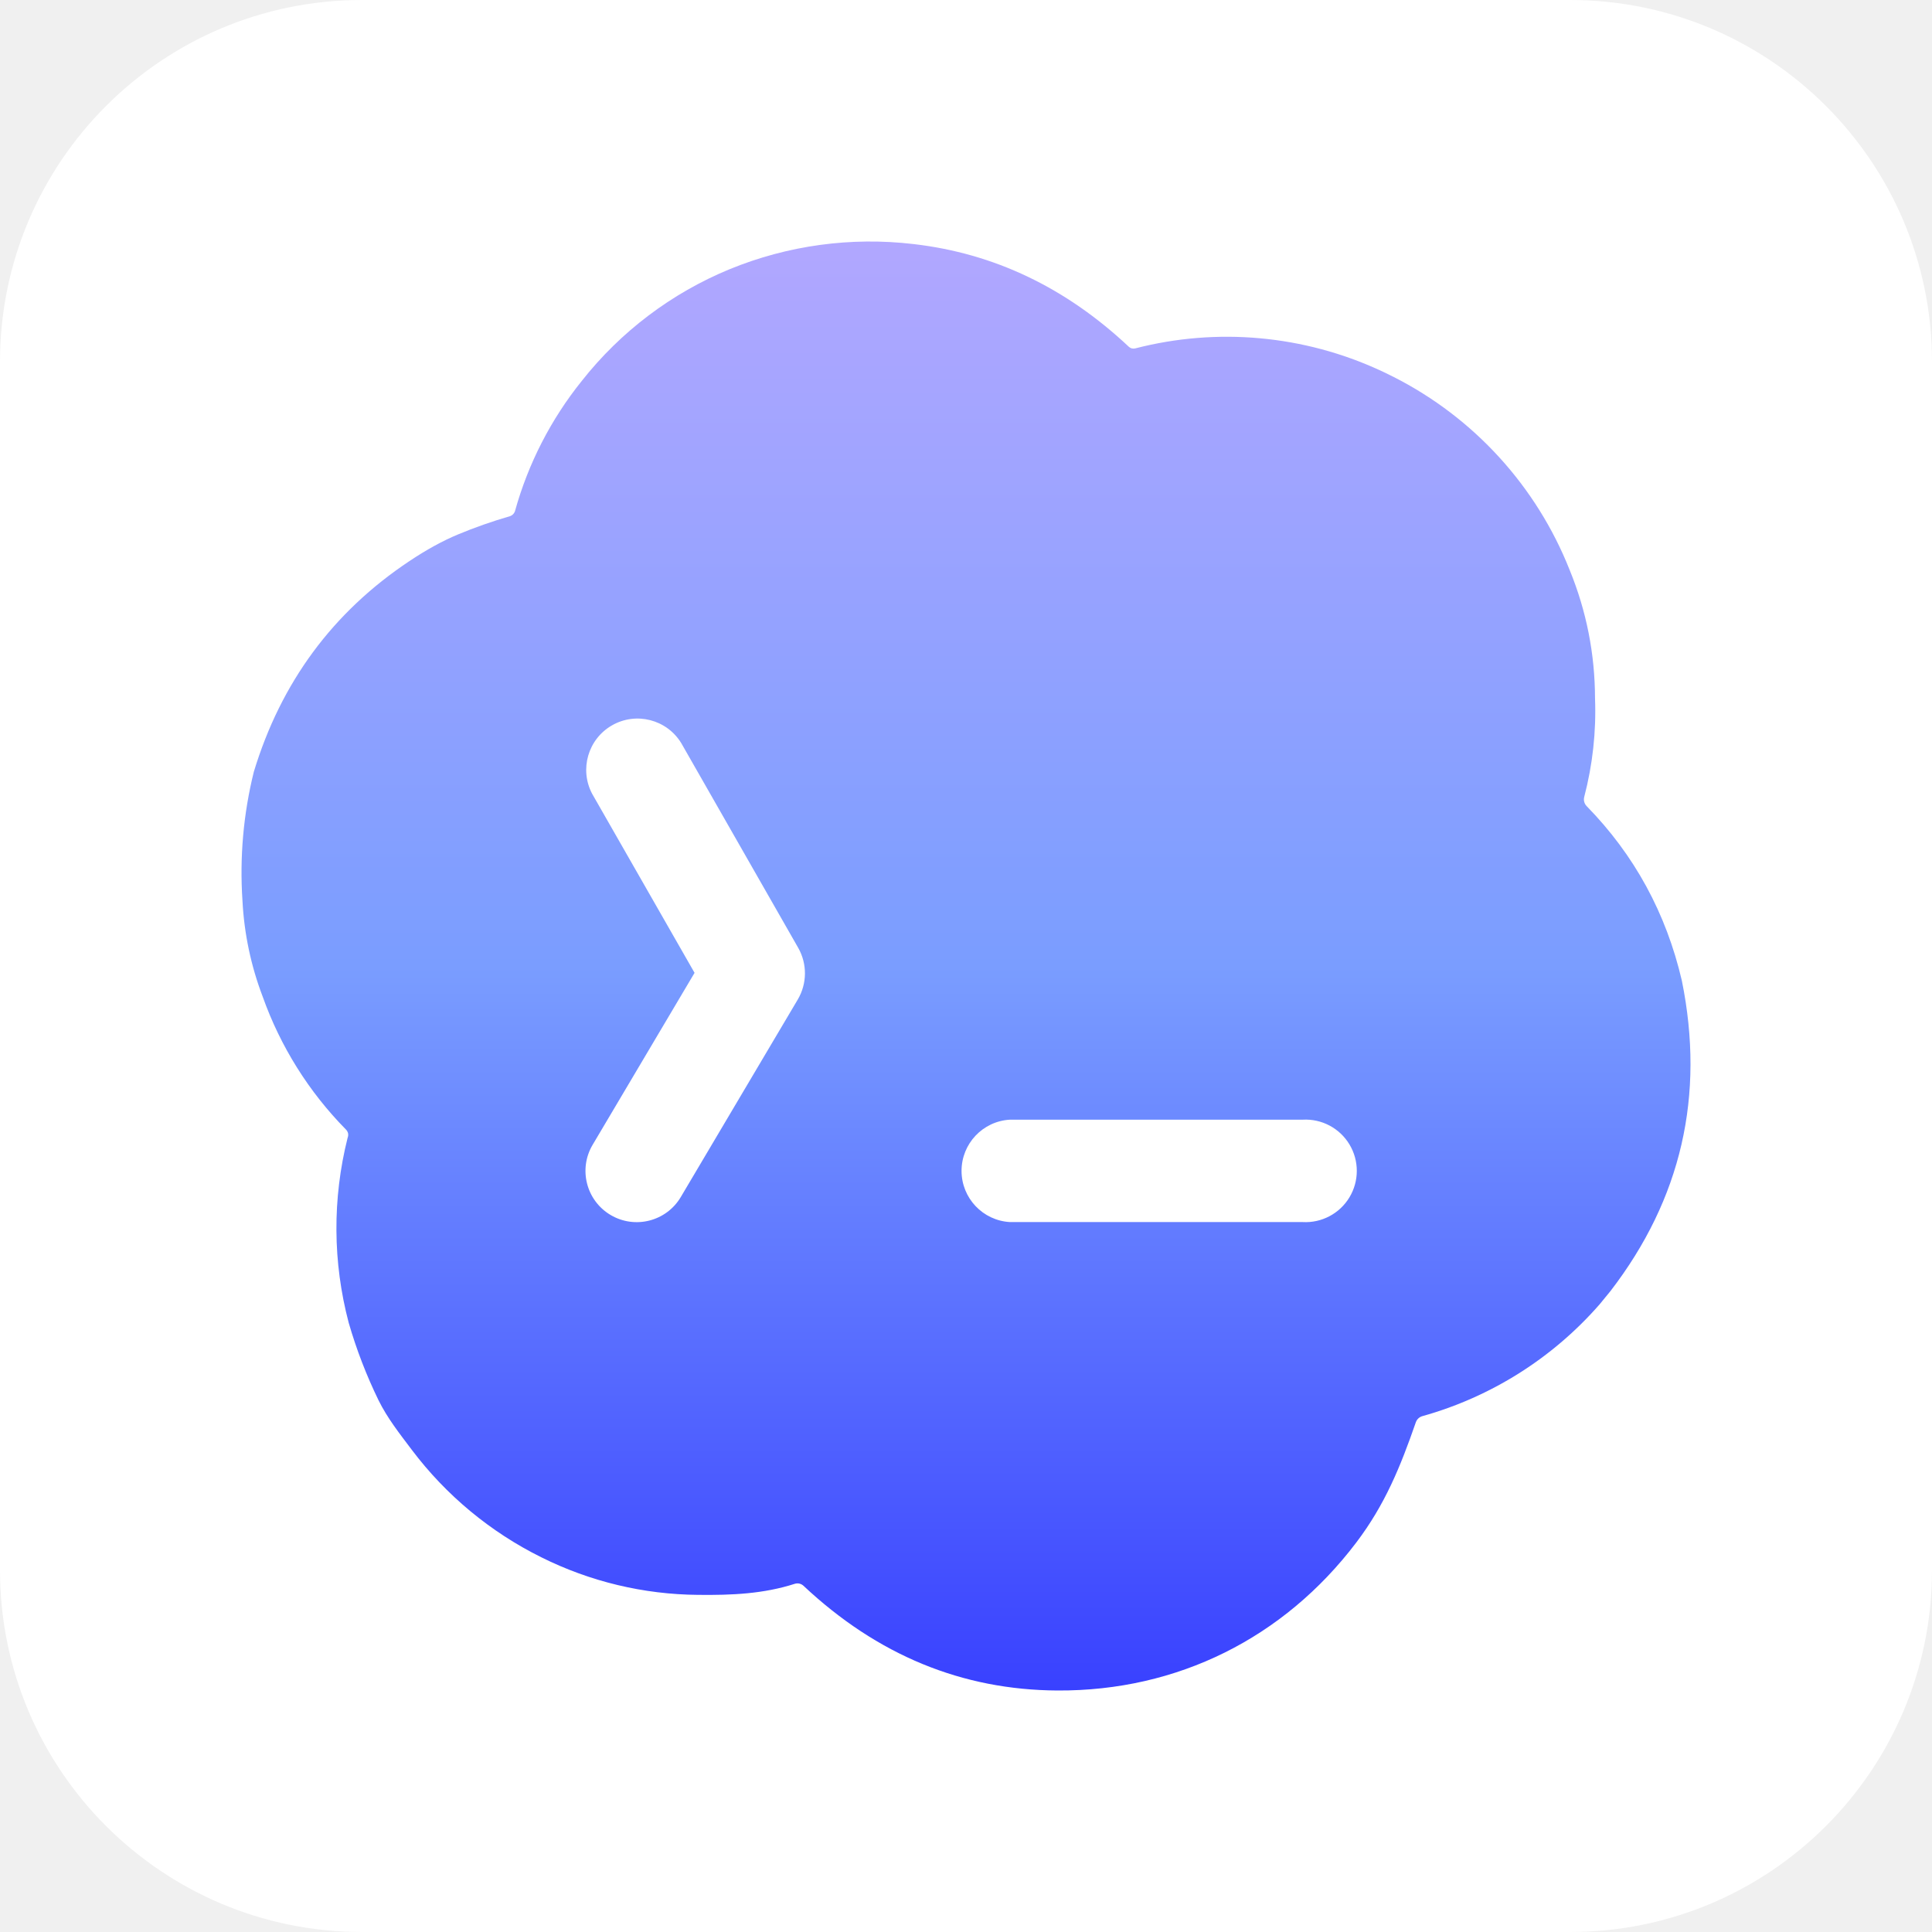
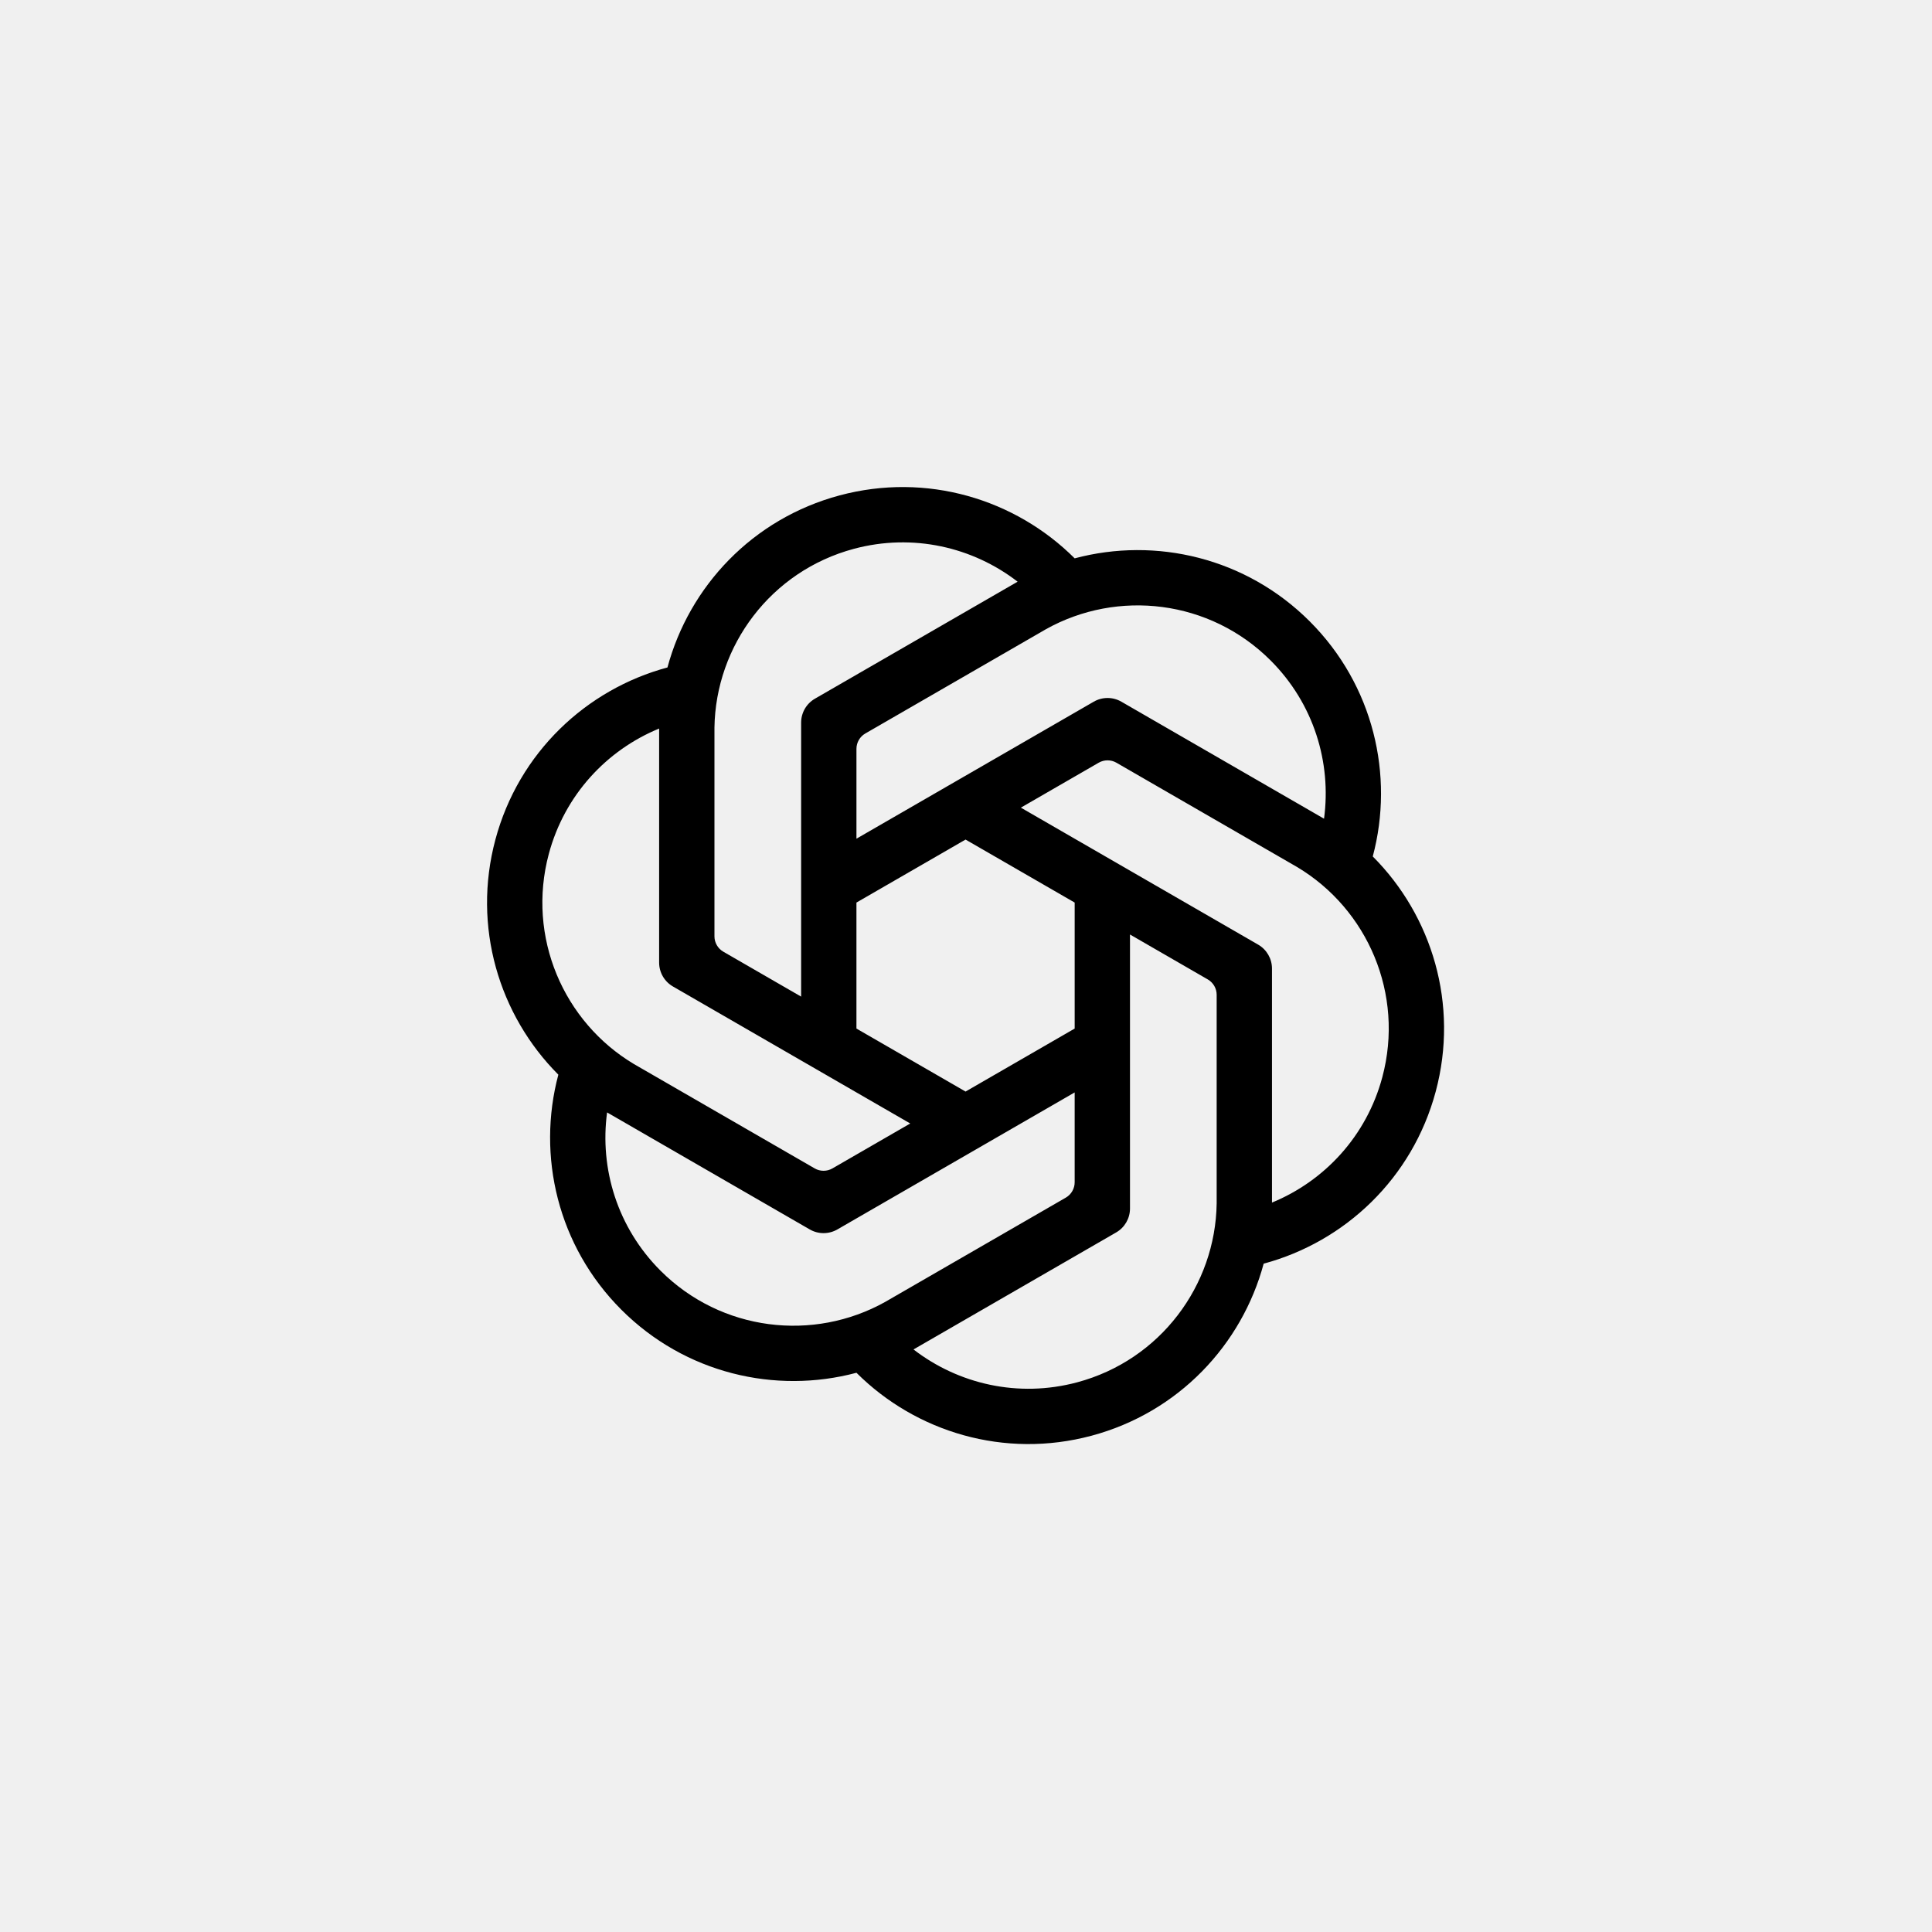
- <svg xmlns="http://www.w3.org/2000/svg" viewBox="0 0 24 24">
-   <path fill="#fff" d="M19.503 0H4.496A4.496 4.496 0 0 0 0 4.496v15.007A4.496 4.496 0 0 0 4.496 24h15.007A4.496 4.496 0 0 0 24 19.503V4.496A4.496 4.496 0 0 0 19.503 0" />
-   <path fill="url(#a)" d="M9.064 3.344a4.6 4.6 0 0 1 2.285-.312q1.5.173 2.673 1.275.016.015.037.021a.1.1 0 0 0 .043 0 4.55 4.55 0 0 1 3.046.275l.047.022.116.057a4.58 4.58 0 0 1 2.188 2.399q.313.765.315 1.595a4.2 4.2 0 0 1-.134 1.223.12.12 0 0 0 .03.115q.89.91 1.183 2.17.433 2.138-.887 3.854l-.136.166a4.55 4.55 0 0 1-2.201 1.388.12.12 0 0 0-.081.076c-.191.551-.383 1.023-.74 1.494-.9 1.187-2.222 1.846-3.711 1.838q-1.78-.009-3.157-1.302a.11.11 0 0 0-.105-.024c-.388.125-.78.143-1.204.138a4.44 4.44 0 0 1-1.945-.466 4.54 4.54 0 0 1-1.61-1.335c-.152-.202-.303-.392-.414-.617a6 6 0 0 1-.37-.961 4.6 4.6 0 0 1-.014-2.298.1.1 0 0 0 .006-.056.1.1 0 0 0-.027-.048 4.5 4.5 0 0 1-1.034-1.651 3.9 3.9 0 0 1-.251-1.192 5.2 5.2 0 0 1 .141-1.6Q3.659 7.92 5.086 6.97q.318-.212.601-.33a6 6 0 0 1 .646-.227.1.1 0 0 0 .065-.066 4.5 4.5 0 0 1 .829-1.615 4.54 4.54 0 0 1 1.837-1.388m3.482 10.565a.637.637 0 0 0 0 1.272h3.636a.637.637 0 1 0 0-1.272zM8.462 9.23a.637.637 0 0 0-1.106.631l1.272 2.224-1.266 2.136a.636.636 0 1 0 1.095.649l1.454-2.455a.64.64 0 0 0 .005-.64z" />
-   <defs>
-     <linearGradient id="a" x1="12" x2="12" y1="3" y2="21" gradientUnits="userSpaceOnUse">
-       <stop stop-color="#b1a7ff" />
-       <stop offset=".5" stop-color="#7a9dff" />
-       <stop offset="1" stop-color="#3941ff" />
-     </linearGradient>
-   </defs>
+ <svg xmlns="http://www.w3.org/2000/svg" width="716" height="716" viewBox="0 0 716 716" fill="none">
+   <path d="M508.749 317.399C516.777 287.314 508.991 253.884 485.389 230.282C461.788 206.681 428.36 198.895 398.273 206.923C376.231 184.928 343.39 174.956 311.148 183.596C278.906 192.234 255.45 217.292 247.36 247.361C217.291 255.451 192.233 278.91 183.595 311.149C174.957 343.391 184.927 376.232 206.924 398.274C198.896 428.359 206.683 461.789 230.284 485.391C253.885 508.992 287.313 516.779 317.401 508.75C339.442 530.745 372.286 540.717 404.525 532.079C436.767 523.441 460.223 498.384 468.313 468.315C498.383 460.224 523.44 436.766 532.078 404.526C540.716 372.285 530.747 339.443 508.749 317.402V317.399ZM470.899 244.776C486.892 260.77 493.488 282.601 490.687 303.412L415.577 260.046C412.411 258.218 408.509 258.218 405.345 260.046L317.401 310.82V277.526C317.401 275.191 318.652 273.005 320.676 271.837L387.644 233.174C414.178 218.353 448.346 222.223 470.901 244.776H470.899ZM357.837 311.144L398.275 334.491V381.185L357.837 404.532L317.398 381.185V334.491L357.837 311.144ZM264.776 269.693C265.207 239.305 285.644 211.649 316.453 203.393C338.3 197.54 360.505 202.744 377.127 215.573L302.014 258.937C298.848 260.764 296.898 264.144 296.898 267.798V369.346L268.065 352.699C266.043 351.531 264.776 349.353 264.776 347.017V269.691V269.693ZM203.391 316.454C209.244 294.608 224.854 277.978 244.276 269.999V356.73C244.276 360.384 246.226 363.763 249.392 365.591L337.337 416.365L308.503 433.013C306.481 434.181 303.961 434.188 301.939 433.02L234.971 394.357C208.868 378.789 195.138 347.261 203.391 316.454ZM244.775 470.9C228.781 454.906 222.186 433.075 224.986 412.264L300.096 455.63C303.263 457.457 307.164 457.457 310.328 455.63L398.273 404.856V438.149C398.273 440.485 397.022 442.671 394.997 443.839L328.029 482.502C301.495 497.322 267.327 493.452 244.772 470.9H244.775ZM450.897 445.982C450.466 476.371 430.029 504.027 399.22 512.283C377.373 518.136 355.168 512.932 338.547 500.102L413.659 456.738C416.826 454.911 418.775 451.532 418.775 447.877V346.329L447.609 362.977C449.631 364.145 450.897 366.323 450.897 368.659V445.985V445.982ZM512.282 399.221C506.429 421.068 490.819 437.697 471.397 445.676V358.946C471.397 355.292 469.448 351.912 466.281 350.085L378.336 299.311L407.17 282.663C409.192 281.495 411.712 281.487 413.734 282.655L480.702 321.318C506.805 336.887 520.536 368.415 512.282 399.221Z" fill="black" />
</svg>
